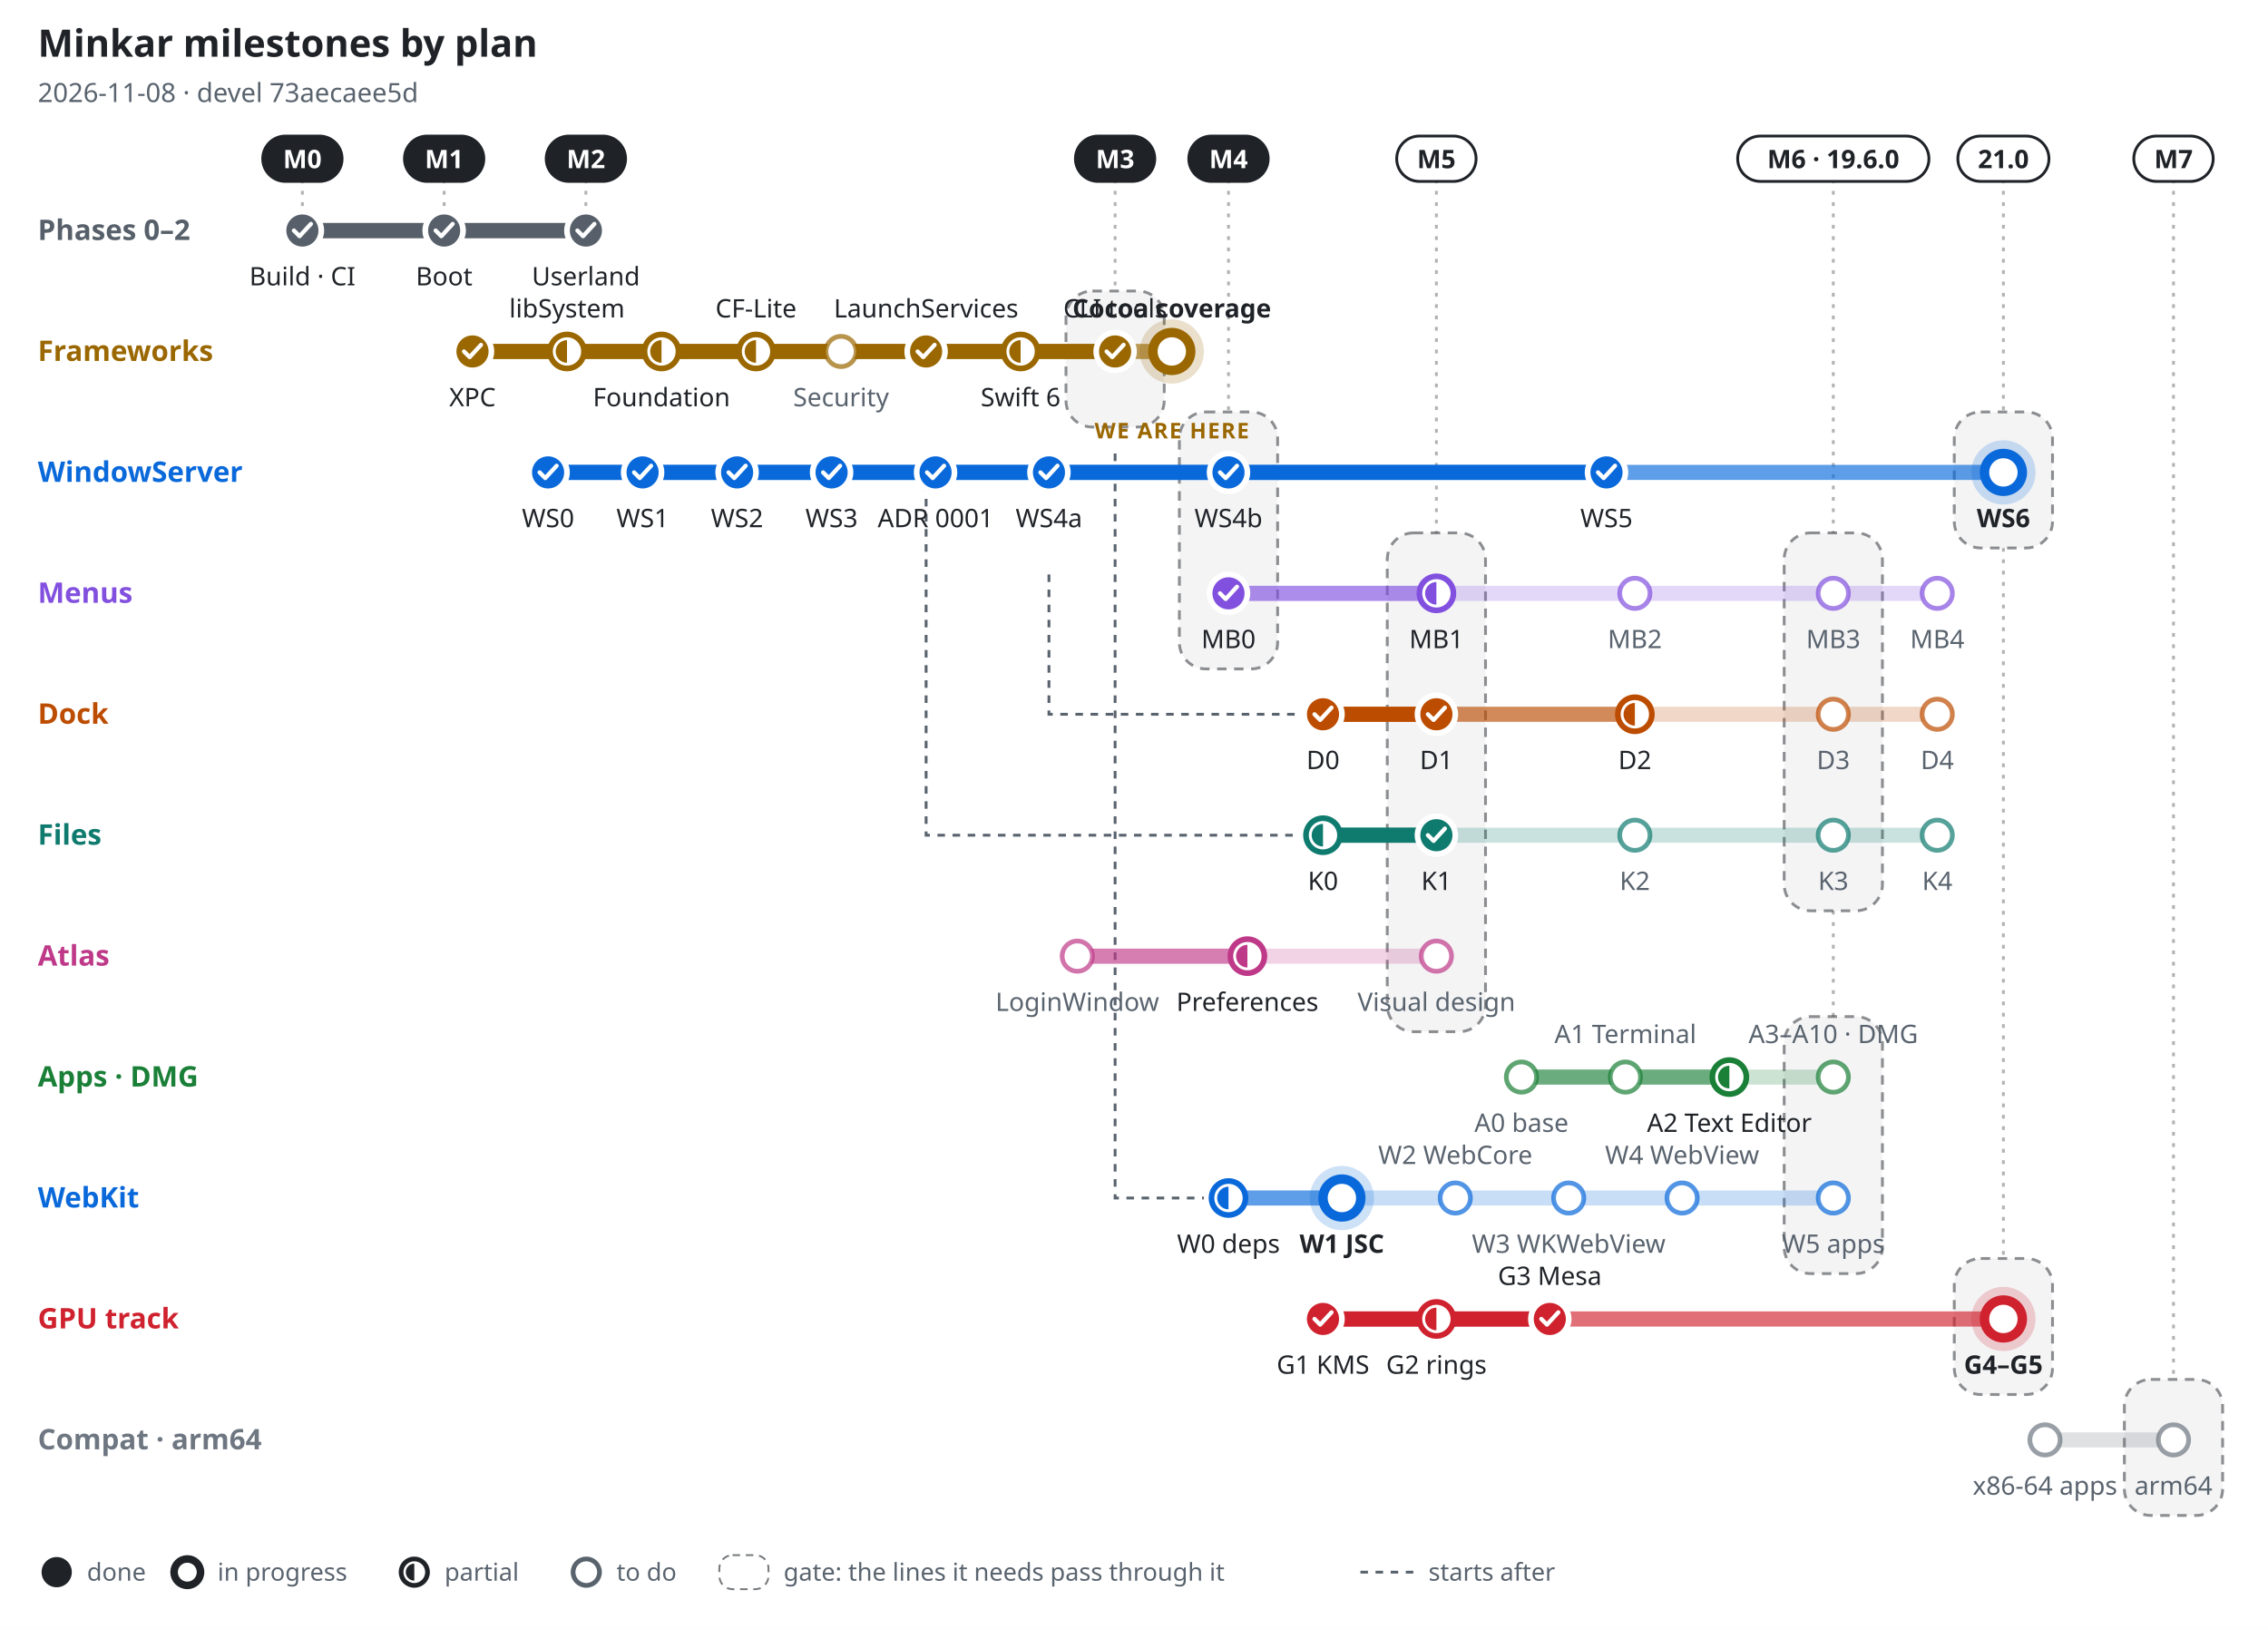
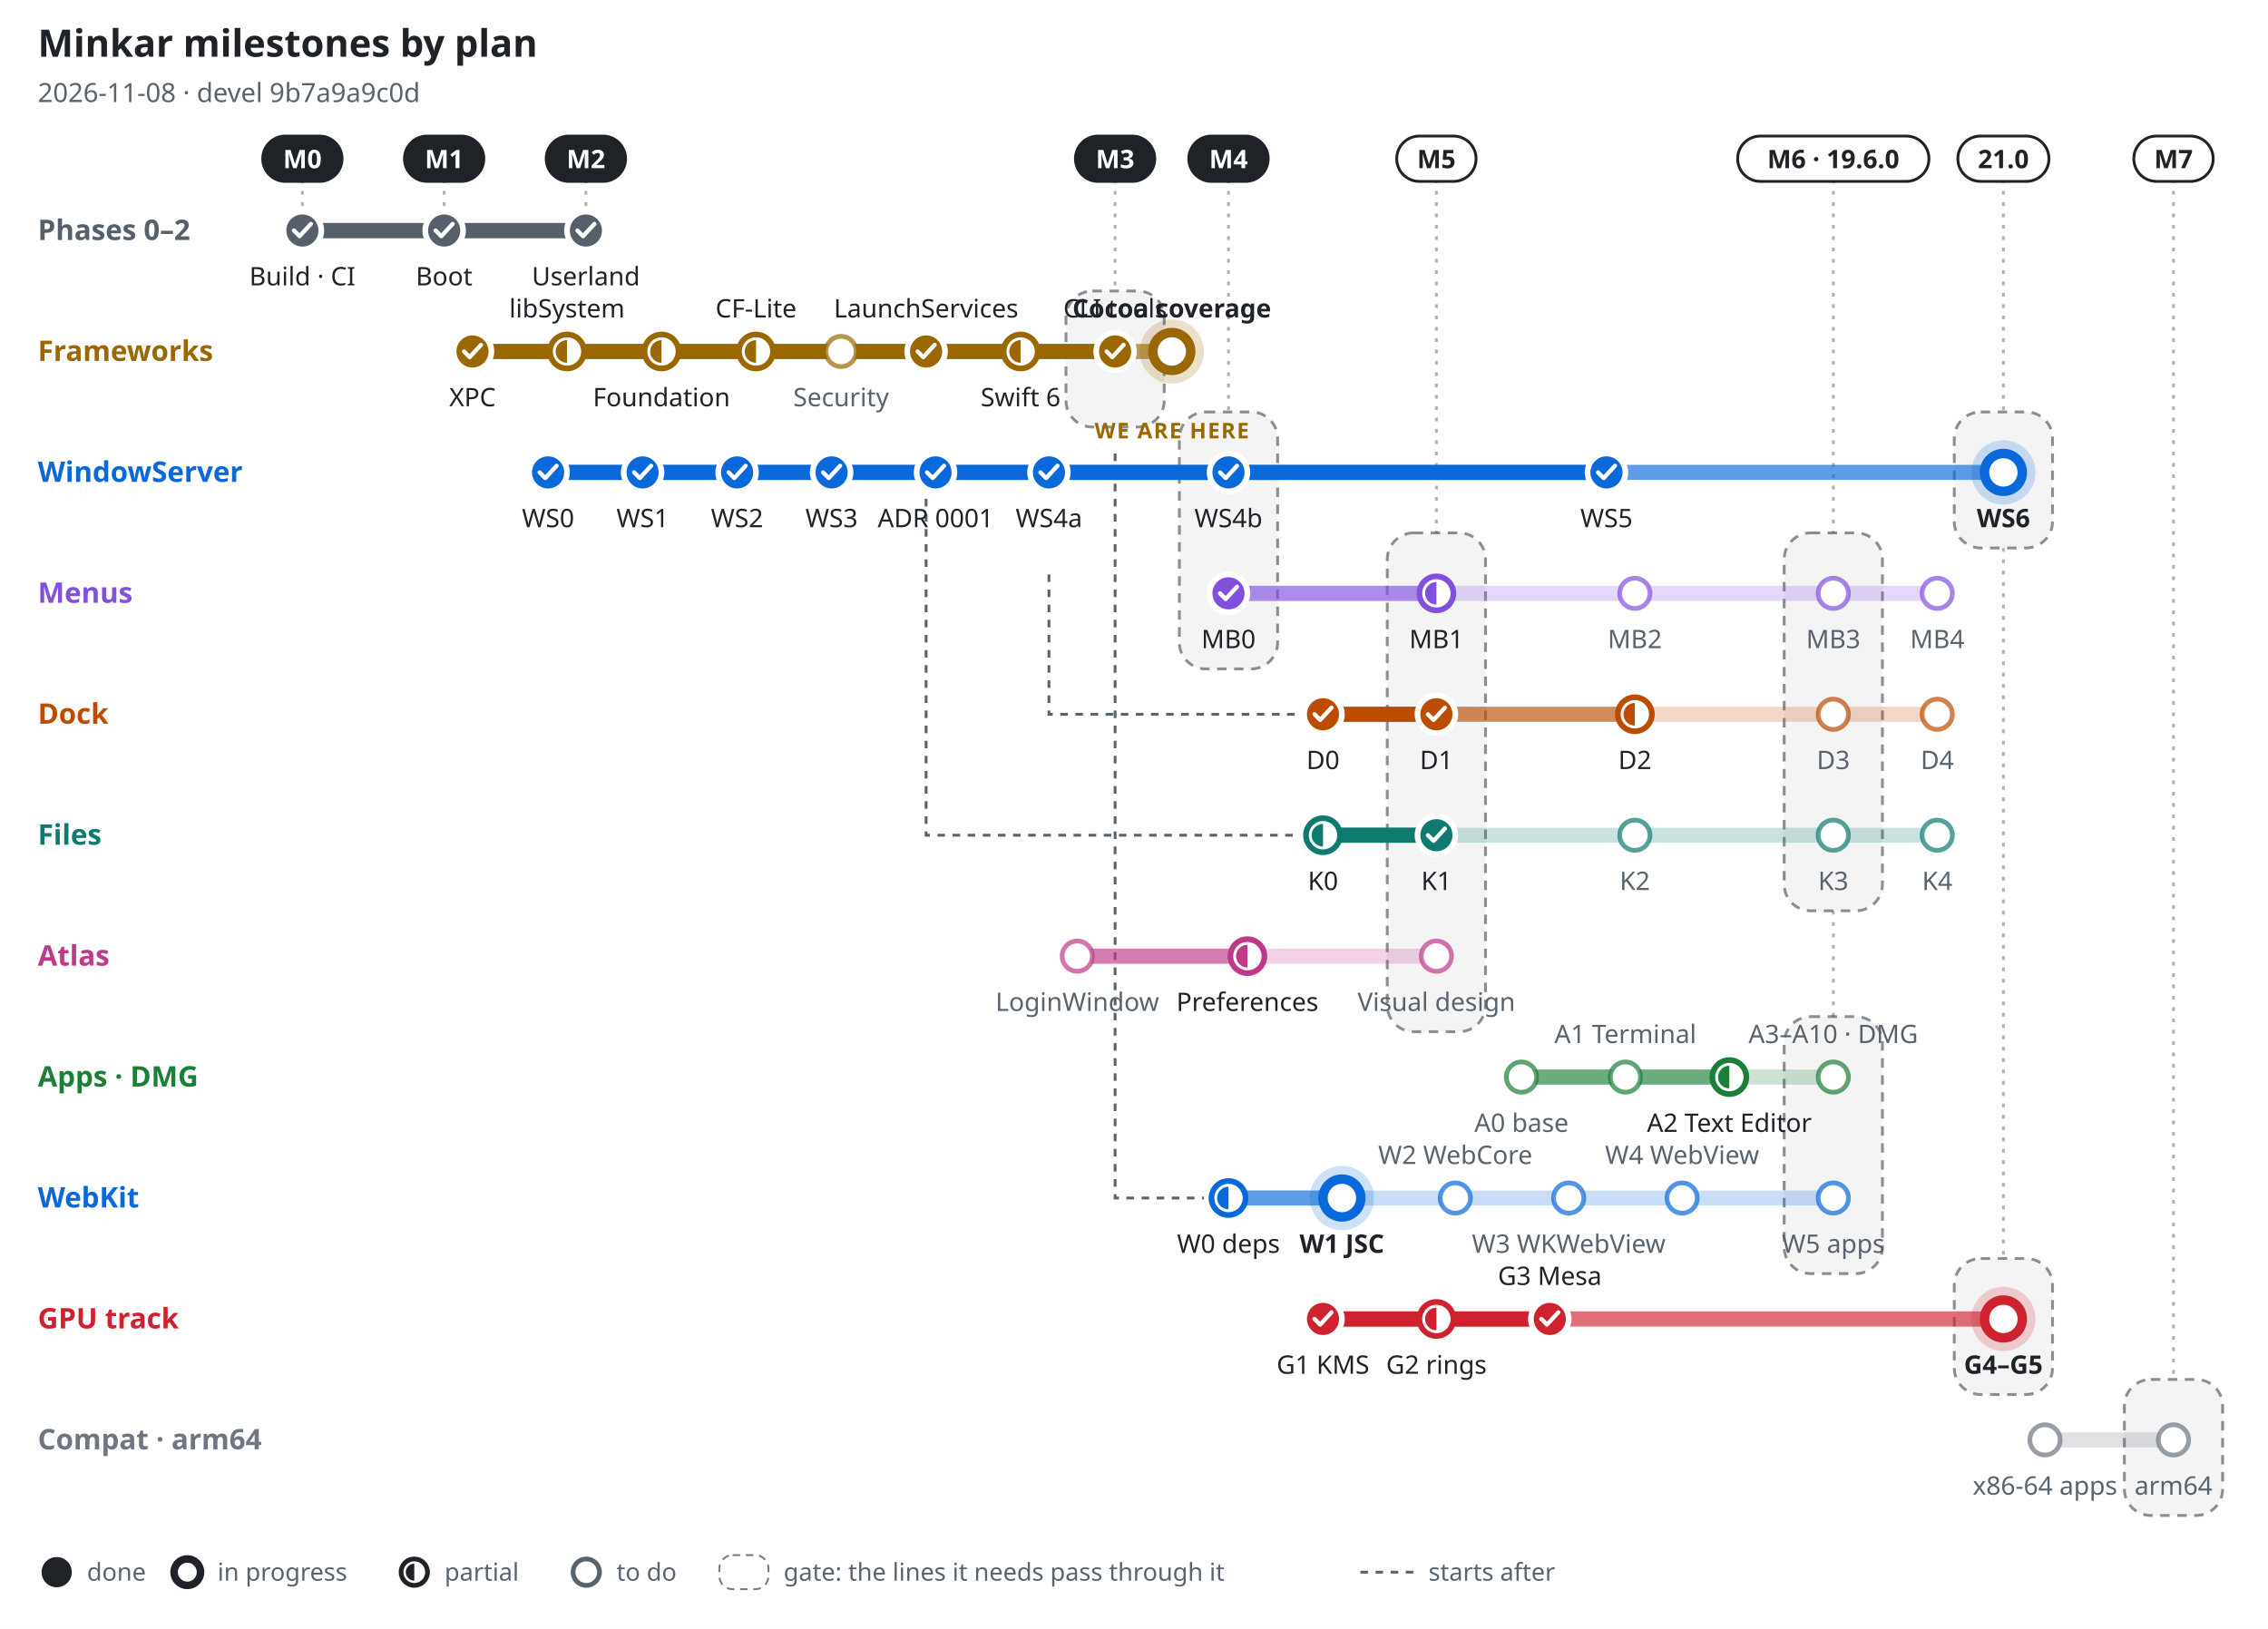
<svg xmlns="http://www.w3.org/2000/svg" width="1200" height="862" viewBox="0 0 1200 862" font-family="-apple-system, BlinkMacSystemFont, 'Segoe UI', 'Noto Sans', Helvetica, Arial, sans-serif" role="img" aria-label="Minkar milestones by plan, 2026-11-08">
  <rect width="1200" height="862" fill="#ffffff" />
  <text x="20" y="30" font-size="20" font-weight="700" fill="#1f2328" text-anchor="start">Minkar milestones by plan</text>
-   <text x="20" y="54" font-size="14" font-weight="400" fill="#59636e" text-anchor="start">2026-11-08 · devel 73aecaee5d</text>
+   <text x="20" y="54" font-size="14" font-weight="400" fill="#59636e" text-anchor="start">2026-11-08 · devel 9b7a9a9c0d</text>
  <line x1="160" y1="95" x2="160" y2="110" stroke="#1f2328" stroke-opacity=".35" stroke-width="1.5" stroke-dasharray="2 4" />
  <rect x="139" y="72" width="42" height="24" rx="12" fill="#1f2328" stroke="#1f2328" stroke-width="1.5" />
  <text x="160" y="89" font-size="13.5" font-weight="700" fill="#ffffff" text-anchor="middle">M0</text>
  <line x1="235" y1="95" x2="235" y2="110" stroke="#1f2328" stroke-opacity=".35" stroke-width="1.5" stroke-dasharray="2 4" />
  <rect x="214" y="72" width="42" height="24" rx="12" fill="#1f2328" stroke="#1f2328" stroke-width="1.5" />
  <text x="235" y="89" font-size="13.5" font-weight="700" fill="#ffffff" text-anchor="middle">M1</text>
  <line x1="310" y1="95" x2="310" y2="110" stroke="#1f2328" stroke-opacity=".35" stroke-width="1.5" stroke-dasharray="2 4" />
  <rect x="289" y="72" width="42" height="24" rx="12" fill="#1f2328" stroke="#1f2328" stroke-width="1.5" />
  <text x="310" y="89" font-size="13.5" font-weight="700" fill="#ffffff" text-anchor="middle">M2</text>
  <line x1="590" y1="95" x2="590" y2="154" stroke="#1f2328" stroke-opacity=".35" stroke-width="1.5" stroke-dasharray="2 4" />
  <rect x="564" y="154" width="52" height="72" rx="14" fill="#1f2328" fill-opacity=".05" stroke="#1f2328" stroke-opacity=".5" stroke-width="1.5" stroke-dasharray="5 4" />
  <rect x="569" y="72" width="42" height="24" rx="12" fill="#1f2328" stroke="#1f2328" stroke-width="1.5" />
  <text x="590" y="89" font-size="13.5" font-weight="700" fill="#ffffff" text-anchor="middle">M3</text>
  <line x1="650" y1="95" x2="650" y2="218" stroke="#1f2328" stroke-opacity=".35" stroke-width="1.5" stroke-dasharray="2 4" />
  <rect x="624" y="218" width="52" height="136" rx="14" fill="#1f2328" fill-opacity=".05" stroke="#1f2328" stroke-opacity=".5" stroke-width="1.5" stroke-dasharray="5 4" />
  <rect x="629" y="72" width="42" height="24" rx="12" fill="#1f2328" stroke="#1f2328" stroke-width="1.5" />
  <text x="650" y="89" font-size="13.5" font-weight="700" fill="#ffffff" text-anchor="middle">M4</text>
  <line x1="760" y1="95" x2="760" y2="282" stroke="#1f2328" stroke-opacity=".35" stroke-width="1.5" stroke-dasharray="2 4" />
  <rect x="734" y="282" width="52" height="264" rx="14" fill="#1f2328" fill-opacity=".05" stroke="#1f2328" stroke-opacity=".5" stroke-width="1.5" stroke-dasharray="5 4" />
  <rect x="739" y="72" width="42" height="24" rx="12" fill="#ffffff" stroke="#1f2328" stroke-width="1.5" />
  <text x="760" y="89" font-size="13.5" font-weight="700" fill="#1f2328" text-anchor="middle">M5</text>
  <line x1="970" y1="95" x2="970" y2="282" stroke="#1f2328" stroke-opacity=".35" stroke-width="1.5" stroke-dasharray="2 4" />
  <rect x="944" y="282" width="52" height="200" rx="14" fill="#1f2328" fill-opacity=".05" stroke="#1f2328" stroke-opacity=".5" stroke-width="1.5" stroke-dasharray="5 4" />
  <line x1="970" y1="482" x2="970" y2="538" stroke="#1f2328" stroke-opacity=".35" stroke-width="1.5" stroke-dasharray="2 4" />
  <rect x="944" y="538" width="52" height="136" rx="14" fill="#1f2328" fill-opacity=".05" stroke="#1f2328" stroke-opacity=".5" stroke-width="1.5" stroke-dasharray="5 4" />
  <rect x="919.4" y="72" width="101.2" height="24" rx="12" fill="#ffffff" stroke="#1f2328" stroke-width="1.5" />
  <text x="970" y="89" font-size="13.5" font-weight="700" fill="#1f2328" text-anchor="middle">M6 · 19.6.0</text>
  <line x1="1060" y1="95" x2="1060" y2="218" stroke="#1f2328" stroke-opacity=".35" stroke-width="1.5" stroke-dasharray="2 4" />
  <rect x="1034" y="218" width="52" height="72" rx="14" fill="#1f2328" fill-opacity=".05" stroke="#1f2328" stroke-opacity=".5" stroke-width="1.5" stroke-dasharray="5 4" />
  <line x1="1060" y1="290" x2="1060" y2="666" stroke="#1f2328" stroke-opacity=".35" stroke-width="1.5" stroke-dasharray="2 4" />
  <rect x="1034" y="666" width="52" height="72" rx="14" fill="#1f2328" fill-opacity=".05" stroke="#1f2328" stroke-opacity=".5" stroke-width="1.5" stroke-dasharray="5 4" />
  <rect x="1035.9" y="72" width="48.2" height="24" rx="12" fill="#ffffff" stroke="#1f2328" stroke-width="1.5" />
  <text x="1060" y="89" font-size="13.5" font-weight="700" fill="#1f2328" text-anchor="middle">21.0</text>
  <line x1="1150" y1="95" x2="1150" y2="730" stroke="#1f2328" stroke-opacity=".35" stroke-width="1.5" stroke-dasharray="2 4" />
  <rect x="1124" y="730" width="52" height="72" rx="14" fill="#1f2328" fill-opacity=".05" stroke="#1f2328" stroke-opacity=".5" stroke-width="1.5" stroke-dasharray="5 4" />
  <rect x="1129" y="72" width="42" height="24" rx="12" fill="#ffffff" stroke="#1f2328" stroke-width="1.5" />
  <text x="1150" y="89" font-size="13.5" font-weight="700" fill="#1f2328" text-anchor="middle">M7</text>
  <path d="M555 304 V378 H687" fill="none" stroke="#59636e" stroke-width="1.5" stroke-dasharray="4 4" />
  <path d="M490 240 V442 H687" fill="none" stroke="#59636e" stroke-width="1.5" stroke-dasharray="4 4" />
  <path d="M590 240 V634 H637" fill="none" stroke="#59636e" stroke-width="1.5" stroke-dasharray="4 4" />
  <text x="20" y="127" font-size="15" font-weight="700" fill="#57606a" text-anchor="start">Phases 0–2</text>
  <line x1="160" y1="122" x2="310" y2="122" stroke="#57606a" stroke-opacity=".22" stroke-width="8" stroke-linecap="round" />
  <line x1="160" y1="122" x2="310" y2="122" stroke="#57606a" stroke-opacity=".55" stroke-width="8" stroke-linecap="round" />
  <line x1="160" y1="122" x2="310" y2="122" stroke="#57606a" stroke-opacity="1" stroke-width="8" stroke-linecap="round" />
  <circle cx="160" cy="122" r="10" fill="#57606a" stroke="#ffffff" stroke-width="3" />
  <path d="M155.5 122 l3 3 l6 -6.5" fill="none" stroke="#ffffff" stroke-width="2.2" stroke-linecap="round" stroke-linejoin="round" />
  <text x="160" y="151" font-size="13.5" font-weight="500" fill="#1f2328" text-anchor="middle">Build · CI</text>
  <circle cx="235" cy="122" r="10" fill="#57606a" stroke="#ffffff" stroke-width="3" />
  <path d="M230.5 122 l3 3 l6 -6.5" fill="none" stroke="#ffffff" stroke-width="2.2" stroke-linecap="round" stroke-linejoin="round" />
  <text x="235" y="151" font-size="13.5" font-weight="500" fill="#1f2328" text-anchor="middle">Boot</text>
  <circle cx="310" cy="122" r="10" fill="#57606a" stroke="#ffffff" stroke-width="3" />
  <path d="M305.5 122 l3 3 l6 -6.5" fill="none" stroke="#ffffff" stroke-width="2.2" stroke-linecap="round" stroke-linejoin="round" />
  <text x="310" y="151" font-size="13.5" font-weight="500" fill="#1f2328" text-anchor="middle">Userland</text>
  <text x="20" y="191" font-size="15" font-weight="700" fill="#9a6700" text-anchor="start">Frameworks</text>
  <line x1="250" y1="186" x2="620" y2="186" stroke="#9a6700" stroke-opacity=".22" stroke-width="8" stroke-linecap="round" />
  <line x1="250" y1="186" x2="620" y2="186" stroke="#9a6700" stroke-opacity=".55" stroke-width="8" stroke-linecap="round" />
  <line x1="250" y1="186" x2="590" y2="186" stroke="#9a6700" stroke-opacity="1" stroke-width="8" stroke-linecap="round" />
  <circle cx="250" cy="186" r="10" fill="#9a6700" stroke="#ffffff" stroke-width="3" />
  <path d="M245.5 186 l3 3 l6 -6.5" fill="none" stroke="#ffffff" stroke-width="2.2" stroke-linecap="round" stroke-linejoin="round" />
  <text x="250" y="215" font-size="13.5" font-weight="500" fill="#1f2328" text-anchor="middle">XPC</text>
  <circle cx="300" cy="186" r="9" fill="#ffffff" stroke="#9a6700" stroke-width="3" />
  <path d="M300 180 A6 6 0 0 0 300 192 Z" fill="#9a6700" />
  <text x="300" y="168" font-size="13.5" font-weight="500" fill="#1f2328" text-anchor="middle">libSystem</text>
  <circle cx="350" cy="186" r="9" fill="#ffffff" stroke="#9a6700" stroke-width="3" />
  <path d="M350 180 A6 6 0 0 0 350 192 Z" fill="#9a6700" />
  <text x="350" y="215" font-size="13.5" font-weight="500" fill="#1f2328" text-anchor="middle">Foundation</text>
  <circle cx="400" cy="186" r="9" fill="#ffffff" stroke="#9a6700" stroke-width="3" />
  <path d="M400 180 A6 6 0 0 0 400 192 Z" fill="#9a6700" />
  <text x="400" y="168" font-size="13.5" font-weight="500" fill="#1f2328" text-anchor="middle">CF-Lite</text>
  <circle cx="445" cy="186" r="8" fill="#ffffff" stroke="#9a6700" stroke-opacity=".7" stroke-width="2.5" />
  <text x="445" y="215" font-size="13.5" font-weight="500" fill="#59636e" text-anchor="middle">Security</text>
  <circle cx="490" cy="186" r="10" fill="#9a6700" stroke="#ffffff" stroke-width="3" />
  <path d="M485.5 186 l3 3 l6 -6.5" fill="none" stroke="#ffffff" stroke-width="2.2" stroke-linecap="round" stroke-linejoin="round" />
  <text x="490" y="168" font-size="13.5" font-weight="500" fill="#1f2328" text-anchor="middle">LaunchServices</text>
  <circle cx="540" cy="186" r="9" fill="#ffffff" stroke="#9a6700" stroke-width="3" />
  <path d="M540 180 A6 6 0 0 0 540 192 Z" fill="#9a6700" />
  <text x="540" y="215" font-size="13.5" font-weight="500" fill="#1f2328" text-anchor="middle">Swift 6</text>
  <circle cx="590" cy="186" r="10" fill="#9a6700" stroke="#ffffff" stroke-width="3" />
  <path d="M585.5 186 l3 3 l6 -6.5" fill="none" stroke="#ffffff" stroke-width="2.2" stroke-linecap="round" stroke-linejoin="round" />
  <text x="590" y="168" font-size="13.5" font-weight="500" fill="#1f2328" text-anchor="middle">CLI tools</text>
  <circle cx="620" cy="186" r="17" fill="#9a6700" fill-opacity=".2" />
  <circle cx="620" cy="186" r="10" fill="#ffffff" stroke="#9a6700" stroke-width="5" />
  <text x="620" y="168" font-size="13.5" font-weight="700" fill="#1f2328" text-anchor="middle">Cocoa coverage</text>
  <text x="620" y="232" font-size="11.5" font-weight="800" fill="#9a6700" text-anchor="middle" letter-spacing=".06em">WE ARE HERE</text>
  <text x="20" y="255" font-size="15" font-weight="700" fill="#0969da" text-anchor="start">WindowServer</text>
  <line x1="290" y1="250" x2="1060" y2="250" stroke="#0969da" stroke-opacity=".22" stroke-width="8" stroke-linecap="round" />
  <line x1="290" y1="250" x2="1060" y2="250" stroke="#0969da" stroke-opacity=".55" stroke-width="8" stroke-linecap="round" />
  <line x1="290" y1="250" x2="850" y2="250" stroke="#0969da" stroke-opacity="1" stroke-width="8" stroke-linecap="round" />
  <circle cx="290" cy="250" r="10" fill="#0969da" stroke="#ffffff" stroke-width="3" />
  <path d="M285.5 250 l3 3 l6 -6.5" fill="none" stroke="#ffffff" stroke-width="2.2" stroke-linecap="round" stroke-linejoin="round" />
  <text x="290" y="279" font-size="13.5" font-weight="500" fill="#1f2328" text-anchor="middle">WS0</text>
  <circle cx="340" cy="250" r="10" fill="#0969da" stroke="#ffffff" stroke-width="3" />
  <path d="M335.5 250 l3 3 l6 -6.5" fill="none" stroke="#ffffff" stroke-width="2.2" stroke-linecap="round" stroke-linejoin="round" />
  <text x="340" y="279" font-size="13.5" font-weight="500" fill="#1f2328" text-anchor="middle">WS1</text>
  <circle cx="390" cy="250" r="10" fill="#0969da" stroke="#ffffff" stroke-width="3" />
  <path d="M385.5 250 l3 3 l6 -6.5" fill="none" stroke="#ffffff" stroke-width="2.2" stroke-linecap="round" stroke-linejoin="round" />
  <text x="390" y="279" font-size="13.5" font-weight="500" fill="#1f2328" text-anchor="middle">WS2</text>
  <circle cx="440" cy="250" r="10" fill="#0969da" stroke="#ffffff" stroke-width="3" />
  <path d="M435.5 250 l3 3 l6 -6.5" fill="none" stroke="#ffffff" stroke-width="2.2" stroke-linecap="round" stroke-linejoin="round" />
  <text x="440" y="279" font-size="13.5" font-weight="500" fill="#1f2328" text-anchor="middle">WS3</text>
  <circle cx="495" cy="250" r="10" fill="#0969da" stroke="#ffffff" stroke-width="3" />
  <path d="M490.5 250 l3 3 l6 -6.5" fill="none" stroke="#ffffff" stroke-width="2.2" stroke-linecap="round" stroke-linejoin="round" />
  <text x="495" y="279" font-size="13.5" font-weight="500" fill="#1f2328" text-anchor="middle">ADR 0001</text>
  <circle cx="555" cy="250" r="10" fill="#0969da" stroke="#ffffff" stroke-width="3" />
  <path d="M550.5 250 l3 3 l6 -6.5" fill="none" stroke="#ffffff" stroke-width="2.2" stroke-linecap="round" stroke-linejoin="round" />
  <text x="555" y="279" font-size="13.5" font-weight="500" fill="#1f2328" text-anchor="middle">WS4a</text>
  <circle cx="650" cy="250" r="10" fill="#0969da" stroke="#ffffff" stroke-width="3" />
  <path d="M645.5 250 l3 3 l6 -6.5" fill="none" stroke="#ffffff" stroke-width="2.2" stroke-linecap="round" stroke-linejoin="round" />
  <text x="650" y="279" font-size="13.5" font-weight="500" fill="#1f2328" text-anchor="middle">WS4b</text>
  <circle cx="850" cy="250" r="10" fill="#0969da" stroke="#ffffff" stroke-width="3" />
  <path d="M845.5 250 l3 3 l6 -6.5" fill="none" stroke="#ffffff" stroke-width="2.2" stroke-linecap="round" stroke-linejoin="round" />
  <text x="850" y="279" font-size="13.5" font-weight="500" fill="#1f2328" text-anchor="middle">WS5</text>
  <circle cx="1060" cy="250" r="17" fill="#0969da" fill-opacity=".2" />
  <circle cx="1060" cy="250" r="10" fill="#ffffff" stroke="#0969da" stroke-width="5" />
  <text x="1060" y="279" font-size="13.5" font-weight="700" fill="#1f2328" text-anchor="middle">WS6</text>
  <text x="20" y="319" font-size="15" font-weight="700" fill="#8250df" text-anchor="start">Menus</text>
  <line x1="650" y1="314" x2="1025" y2="314" stroke="#8250df" stroke-opacity=".22" stroke-width="8" stroke-linecap="round" />
  <line x1="650" y1="314" x2="760" y2="314" stroke="#8250df" stroke-opacity=".55" stroke-width="8" stroke-linecap="round" />
  <line x1="650" y1="314" x2="650" y2="314" stroke="#8250df" stroke-opacity="1" stroke-width="8" stroke-linecap="round" />
  <circle cx="650" cy="314" r="10" fill="#8250df" stroke="#ffffff" stroke-width="3" />
  <path d="M645.5 314 l3 3 l6 -6.5" fill="none" stroke="#ffffff" stroke-width="2.2" stroke-linecap="round" stroke-linejoin="round" />
  <text x="650" y="343" font-size="13.5" font-weight="500" fill="#1f2328" text-anchor="middle">MB0</text>
  <circle cx="760" cy="314" r="9" fill="#ffffff" stroke="#8250df" stroke-width="3" />
  <path d="M760 308 A6 6 0 0 0 760 320 Z" fill="#8250df" />
  <text x="760" y="343" font-size="13.5" font-weight="500" fill="#1f2328" text-anchor="middle">MB1</text>
  <circle cx="865" cy="314" r="8" fill="#ffffff" stroke="#8250df" stroke-opacity=".7" stroke-width="2.5" />
  <text x="865" y="343" font-size="13.5" font-weight="500" fill="#59636e" text-anchor="middle">MB2</text>
  <circle cx="970" cy="314" r="8" fill="#ffffff" stroke="#8250df" stroke-opacity=".7" stroke-width="2.5" />
  <text x="970" y="343" font-size="13.5" font-weight="500" fill="#59636e" text-anchor="middle">MB3</text>
  <circle cx="1025" cy="314" r="8" fill="#ffffff" stroke="#8250df" stroke-opacity=".7" stroke-width="2.5" />
  <text x="1025" y="343" font-size="13.5" font-weight="500" fill="#59636e" text-anchor="middle">MB4</text>
  <text x="20" y="383" font-size="15" font-weight="700" fill="#bc4c00" text-anchor="start">Dock</text>
  <line x1="700" y1="378" x2="1025" y2="378" stroke="#bc4c00" stroke-opacity=".22" stroke-width="8" stroke-linecap="round" />
  <line x1="700" y1="378" x2="865" y2="378" stroke="#bc4c00" stroke-opacity=".55" stroke-width="8" stroke-linecap="round" />
  <line x1="700" y1="378" x2="760" y2="378" stroke="#bc4c00" stroke-opacity="1" stroke-width="8" stroke-linecap="round" />
  <circle cx="700" cy="378" r="10" fill="#bc4c00" stroke="#ffffff" stroke-width="3" />
  <path d="M695.5 378 l3 3 l6 -6.5" fill="none" stroke="#ffffff" stroke-width="2.2" stroke-linecap="round" stroke-linejoin="round" />
  <text x="700" y="407" font-size="13.5" font-weight="500" fill="#1f2328" text-anchor="middle">D0</text>
  <circle cx="760" cy="378" r="10" fill="#bc4c00" stroke="#ffffff" stroke-width="3" />
  <path d="M755.5 378 l3 3 l6 -6.5" fill="none" stroke="#ffffff" stroke-width="2.2" stroke-linecap="round" stroke-linejoin="round" />
  <text x="760" y="407" font-size="13.5" font-weight="500" fill="#1f2328" text-anchor="middle">D1</text>
  <circle cx="865" cy="378" r="9" fill="#ffffff" stroke="#bc4c00" stroke-width="3" />
  <path d="M865 372 A6 6 0 0 0 865 384 Z" fill="#bc4c00" />
  <text x="865" y="407" font-size="13.5" font-weight="500" fill="#1f2328" text-anchor="middle">D2</text>
  <circle cx="970" cy="378" r="8" fill="#ffffff" stroke="#bc4c00" stroke-opacity=".7" stroke-width="2.5" />
  <text x="970" y="407" font-size="13.5" font-weight="500" fill="#59636e" text-anchor="middle">D3</text>
  <circle cx="1025" cy="378" r="8" fill="#ffffff" stroke="#bc4c00" stroke-opacity=".7" stroke-width="2.5" />
  <text x="1025" y="407" font-size="13.5" font-weight="500" fill="#59636e" text-anchor="middle">D4</text>
  <text x="20" y="447" font-size="15" font-weight="700" fill="#0f7b6f" text-anchor="start">Files</text>
  <line x1="700" y1="442" x2="1025" y2="442" stroke="#0f7b6f" stroke-opacity=".22" stroke-width="8" stroke-linecap="round" />
  <line x1="700" y1="442" x2="760" y2="442" stroke="#0f7b6f" stroke-opacity=".55" stroke-width="8" stroke-linecap="round" />
  <line x1="700" y1="442" x2="760" y2="442" stroke="#0f7b6f" stroke-opacity="1" stroke-width="8" stroke-linecap="round" />
  <circle cx="700" cy="442" r="9" fill="#ffffff" stroke="#0f7b6f" stroke-width="3" />
  <path d="M700 436 A6 6 0 0 0 700 448 Z" fill="#0f7b6f" />
  <text x="700" y="471" font-size="13.5" font-weight="500" fill="#1f2328" text-anchor="middle">K0</text>
  <circle cx="760" cy="442" r="10" fill="#0f7b6f" stroke="#ffffff" stroke-width="3" />
  <path d="M755.5 442 l3 3 l6 -6.5" fill="none" stroke="#ffffff" stroke-width="2.2" stroke-linecap="round" stroke-linejoin="round" />
  <text x="760" y="471" font-size="13.5" font-weight="500" fill="#1f2328" text-anchor="middle">K1</text>
  <circle cx="865" cy="442" r="8" fill="#ffffff" stroke="#0f7b6f" stroke-opacity=".7" stroke-width="2.5" />
  <text x="865" y="471" font-size="13.5" font-weight="500" fill="#59636e" text-anchor="middle">K2</text>
  <circle cx="970" cy="442" r="8" fill="#ffffff" stroke="#0f7b6f" stroke-opacity=".7" stroke-width="2.5" />
  <text x="970" y="471" font-size="13.5" font-weight="500" fill="#59636e" text-anchor="middle">K3</text>
  <circle cx="1025" cy="442" r="8" fill="#ffffff" stroke="#0f7b6f" stroke-opacity=".7" stroke-width="2.5" />
  <text x="1025" y="471" font-size="13.5" font-weight="500" fill="#59636e" text-anchor="middle">K4</text>
  <text x="20" y="511" font-size="15" font-weight="700" fill="#bf3989" text-anchor="start">Atlas</text>
  <line x1="570" y1="506" x2="760" y2="506" stroke="#bf3989" stroke-opacity=".22" stroke-width="8" stroke-linecap="round" />
  <line x1="570" y1="506" x2="660" y2="506" stroke="#bf3989" stroke-opacity=".55" stroke-width="8" stroke-linecap="round" />
  <circle cx="570" cy="506" r="8" fill="#ffffff" stroke="#bf3989" stroke-opacity=".7" stroke-width="2.5" />
  <text x="570" y="535" font-size="13.5" font-weight="500" fill="#59636e" text-anchor="middle">LoginWindow</text>
  <circle cx="660" cy="506" r="9" fill="#ffffff" stroke="#bf3989" stroke-width="3" />
  <path d="M660 500 A6 6 0 0 0 660 512 Z" fill="#bf3989" />
  <text x="660" y="535" font-size="13.5" font-weight="500" fill="#1f2328" text-anchor="middle">Preferences</text>
  <circle cx="760" cy="506" r="8" fill="#ffffff" stroke="#bf3989" stroke-opacity=".7" stroke-width="2.5" />
  <text x="760" y="535" font-size="13.5" font-weight="500" fill="#59636e" text-anchor="middle">Visual design</text>
  <text x="20" y="575" font-size="15" font-weight="700" fill="#1a7f37" text-anchor="start">Apps · DMG</text>
  <line x1="805" y1="570" x2="970" y2="570" stroke="#1a7f37" stroke-opacity=".22" stroke-width="8" stroke-linecap="round" />
  <line x1="805" y1="570" x2="915" y2="570" stroke="#1a7f37" stroke-opacity=".55" stroke-width="8" stroke-linecap="round" />
  <circle cx="805" cy="570" r="8" fill="#ffffff" stroke="#1a7f37" stroke-opacity=".7" stroke-width="2.5" />
  <text x="805" y="599" font-size="13.5" font-weight="500" fill="#59636e" text-anchor="middle">A0 base</text>
  <circle cx="860" cy="570" r="8" fill="#ffffff" stroke="#1a7f37" stroke-opacity=".7" stroke-width="2.5" />
  <text x="860" y="552" font-size="13.5" font-weight="500" fill="#59636e" text-anchor="middle">A1 Terminal</text>
  <circle cx="915" cy="570" r="9" fill="#ffffff" stroke="#1a7f37" stroke-width="3" />
  <path d="M915 564 A6 6 0 0 0 915 576 Z" fill="#1a7f37" />
  <text x="915" y="599" font-size="13.5" font-weight="500" fill="#1f2328" text-anchor="middle">A2 Text Editor</text>
  <circle cx="970" cy="570" r="8" fill="#ffffff" stroke="#1a7f37" stroke-opacity=".7" stroke-width="2.5" />
  <text x="970" y="552" font-size="13.5" font-weight="500" fill="#59636e" text-anchor="middle">A3–A10 · DMG</text>
  <text x="20" y="639" font-size="15" font-weight="700" fill="#0969da" text-anchor="start">WebKit</text>
  <line x1="650" y1="634" x2="970" y2="634" stroke="#0969da" stroke-opacity=".22" stroke-width="8" stroke-linecap="round" />
  <line x1="650" y1="634" x2="710" y2="634" stroke="#0969da" stroke-opacity=".55" stroke-width="8" stroke-linecap="round" />
  <circle cx="650" cy="634" r="9" fill="#ffffff" stroke="#0969da" stroke-width="3" />
  <path d="M650 628 A6 6 0 0 0 650 640 Z" fill="#0969da" />
  <text x="650" y="663" font-size="13.5" font-weight="500" fill="#1f2328" text-anchor="middle">W0 deps</text>
  <circle cx="710" cy="634" r="17" fill="#0969da" fill-opacity=".2" />
  <circle cx="710" cy="634" r="10" fill="#ffffff" stroke="#0969da" stroke-width="5" />
  <text x="710" y="663" font-size="13.5" font-weight="700" fill="#1f2328" text-anchor="middle">W1 JSC</text>
  <circle cx="770" cy="634" r="8" fill="#ffffff" stroke="#0969da" stroke-opacity=".7" stroke-width="2.5" />
  <text x="770" y="616" font-size="13.5" font-weight="500" fill="#59636e" text-anchor="middle">W2 WebCore</text>
  <circle cx="830" cy="634" r="8" fill="#ffffff" stroke="#0969da" stroke-opacity=".7" stroke-width="2.5" />
  <text x="830" y="663" font-size="13.5" font-weight="500" fill="#59636e" text-anchor="middle">W3 WKWebView</text>
  <circle cx="890" cy="634" r="8" fill="#ffffff" stroke="#0969da" stroke-opacity=".7" stroke-width="2.5" />
  <text x="890" y="616" font-size="13.5" font-weight="500" fill="#59636e" text-anchor="middle">W4 WebView</text>
  <circle cx="970" cy="634" r="8" fill="#ffffff" stroke="#0969da" stroke-opacity=".7" stroke-width="2.5" />
  <text x="970" y="663" font-size="13.5" font-weight="500" fill="#59636e" text-anchor="middle">W5 apps</text>
  <text x="20" y="703" font-size="15" font-weight="700" fill="#cf222e" text-anchor="start">GPU track</text>
  <line x1="700" y1="698" x2="1060" y2="698" stroke="#cf222e" stroke-opacity=".22" stroke-width="8" stroke-linecap="round" />
  <line x1="700" y1="698" x2="1060" y2="698" stroke="#cf222e" stroke-opacity=".55" stroke-width="8" stroke-linecap="round" />
  <line x1="700" y1="698" x2="820" y2="698" stroke="#cf222e" stroke-opacity="1" stroke-width="8" stroke-linecap="round" />
  <circle cx="700" cy="698" r="10" fill="#cf222e" stroke="#ffffff" stroke-width="3" />
  <path d="M695.5 698 l3 3 l6 -6.5" fill="none" stroke="#ffffff" stroke-width="2.2" stroke-linecap="round" stroke-linejoin="round" />
  <text x="700" y="727" font-size="13.5" font-weight="500" fill="#1f2328" text-anchor="middle">G1 KMS</text>
  <circle cx="760" cy="698" r="9" fill="#ffffff" stroke="#cf222e" stroke-width="3" />
  <path d="M760 692 A6 6 0 0 0 760 704 Z" fill="#cf222e" />
  <text x="760" y="727" font-size="13.5" font-weight="500" fill="#1f2328" text-anchor="middle">G2 rings</text>
  <circle cx="820" cy="698" r="10" fill="#cf222e" stroke="#ffffff" stroke-width="3" />
  <path d="M815.5 698 l3 3 l6 -6.5" fill="none" stroke="#ffffff" stroke-width="2.2" stroke-linecap="round" stroke-linejoin="round" />
  <text x="820" y="680" font-size="13.5" font-weight="500" fill="#1f2328" text-anchor="middle">G3 Mesa</text>
  <circle cx="1060" cy="698" r="17" fill="#cf222e" fill-opacity=".2" />
  <circle cx="1060" cy="698" r="10" fill="#ffffff" stroke="#cf222e" stroke-width="5" />
  <text x="1060" y="727" font-size="13.5" font-weight="700" fill="#1f2328" text-anchor="middle">G4–G5</text>
  <text x="20" y="767" font-size="15" font-weight="700" fill="#6e7781" text-anchor="start">Compat · arm64</text>
  <line x1="1082" y1="762" x2="1150" y2="762" stroke="#6e7781" stroke-opacity=".22" stroke-width="8" stroke-linecap="round" />
  <circle cx="1082" cy="762" r="8" fill="#ffffff" stroke="#6e7781" stroke-opacity=".7" stroke-width="2.5" />
  <text x="1082" y="791" font-size="13.5" font-weight="500" fill="#59636e" text-anchor="middle">x86-64 apps</text>
  <circle cx="1150" cy="762" r="8" fill="#ffffff" stroke="#6e7781" stroke-opacity=".7" stroke-width="2.5" />
  <text x="1150" y="791" font-size="13.5" font-weight="500" fill="#59636e" text-anchor="middle">arm64</text>
  <circle cx="30" cy="832" r="8" fill="#1f2328" />
  <text x="46" y="836.5" font-size="13" font-weight="400" fill="#59636e" text-anchor="start">done</text>
  <circle cx="99.1" cy="832" r="7" fill="#ffffff" stroke="#1f2328" stroke-width="4" />
  <text x="115.1" y="836.5" font-size="13" font-weight="400" fill="#59636e" text-anchor="start">in progress</text>
  <circle cx="219.2" cy="832" r="7" fill="#ffffff" stroke="#1f2328" stroke-width="2.5" />
  <path d="M219.2 827.5 A4.5 4.5 0 0 0 219.2 836.5 Z" fill="#1f2328" />
  <text x="235.2" y="836.5" font-size="13" font-weight="400" fill="#59636e" text-anchor="start">partial</text>
  <circle cx="310.2" cy="832" r="7" fill="#ffffff" stroke="#59636e" stroke-width="2.5" />
  <text x="326.2" y="836.5" font-size="13" font-weight="400" fill="#59636e" text-anchor="start">to do</text>
  <rect x="380.6" y="823" width="26" height="18" rx="7" fill="none" stroke="#1f2328" stroke-opacity=".6" stroke-dasharray="4 3" />
  <text x="414.6" y="836.5" font-size="13" font-weight="400" fill="#59636e" text-anchor="start">gate: the lines it needs pass through it</text>
  <path d="M719.8 832 h28" stroke="#59636e" stroke-width="1.5" stroke-dasharray="4 4" />
  <text x="755.8" y="836.5" font-size="13" font-weight="400" fill="#59636e" text-anchor="start">starts after</text>
</svg>
